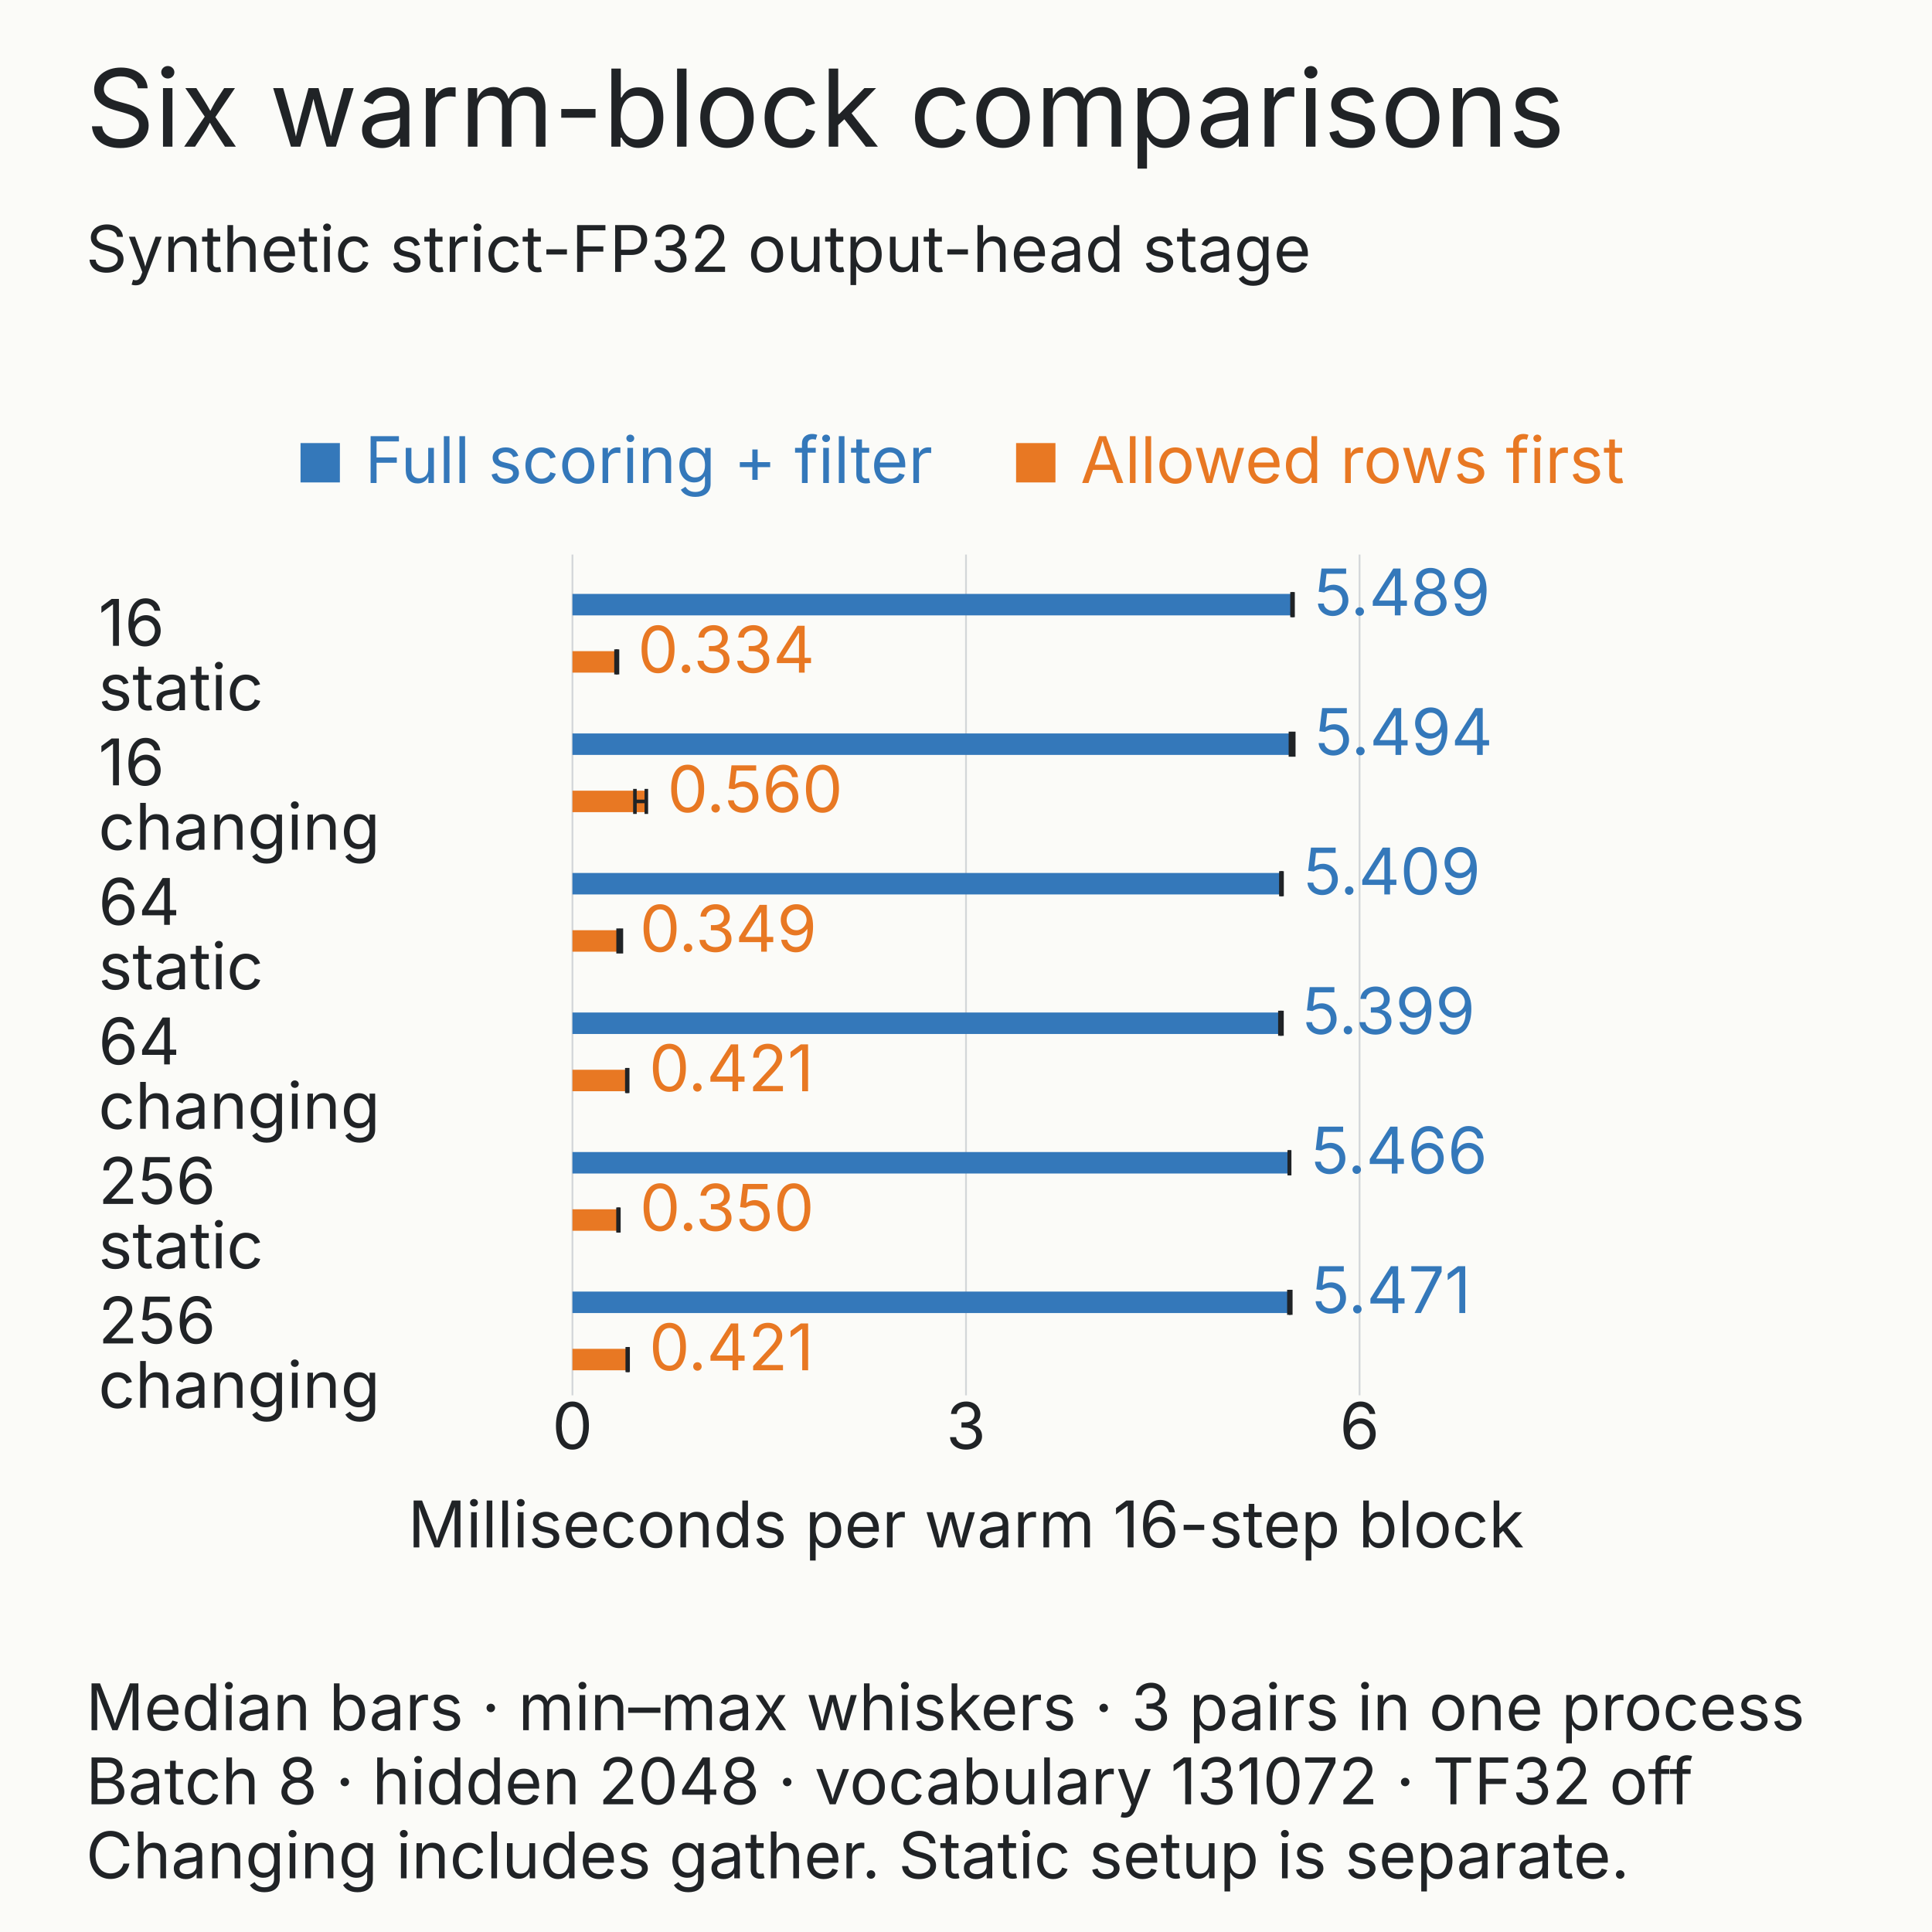
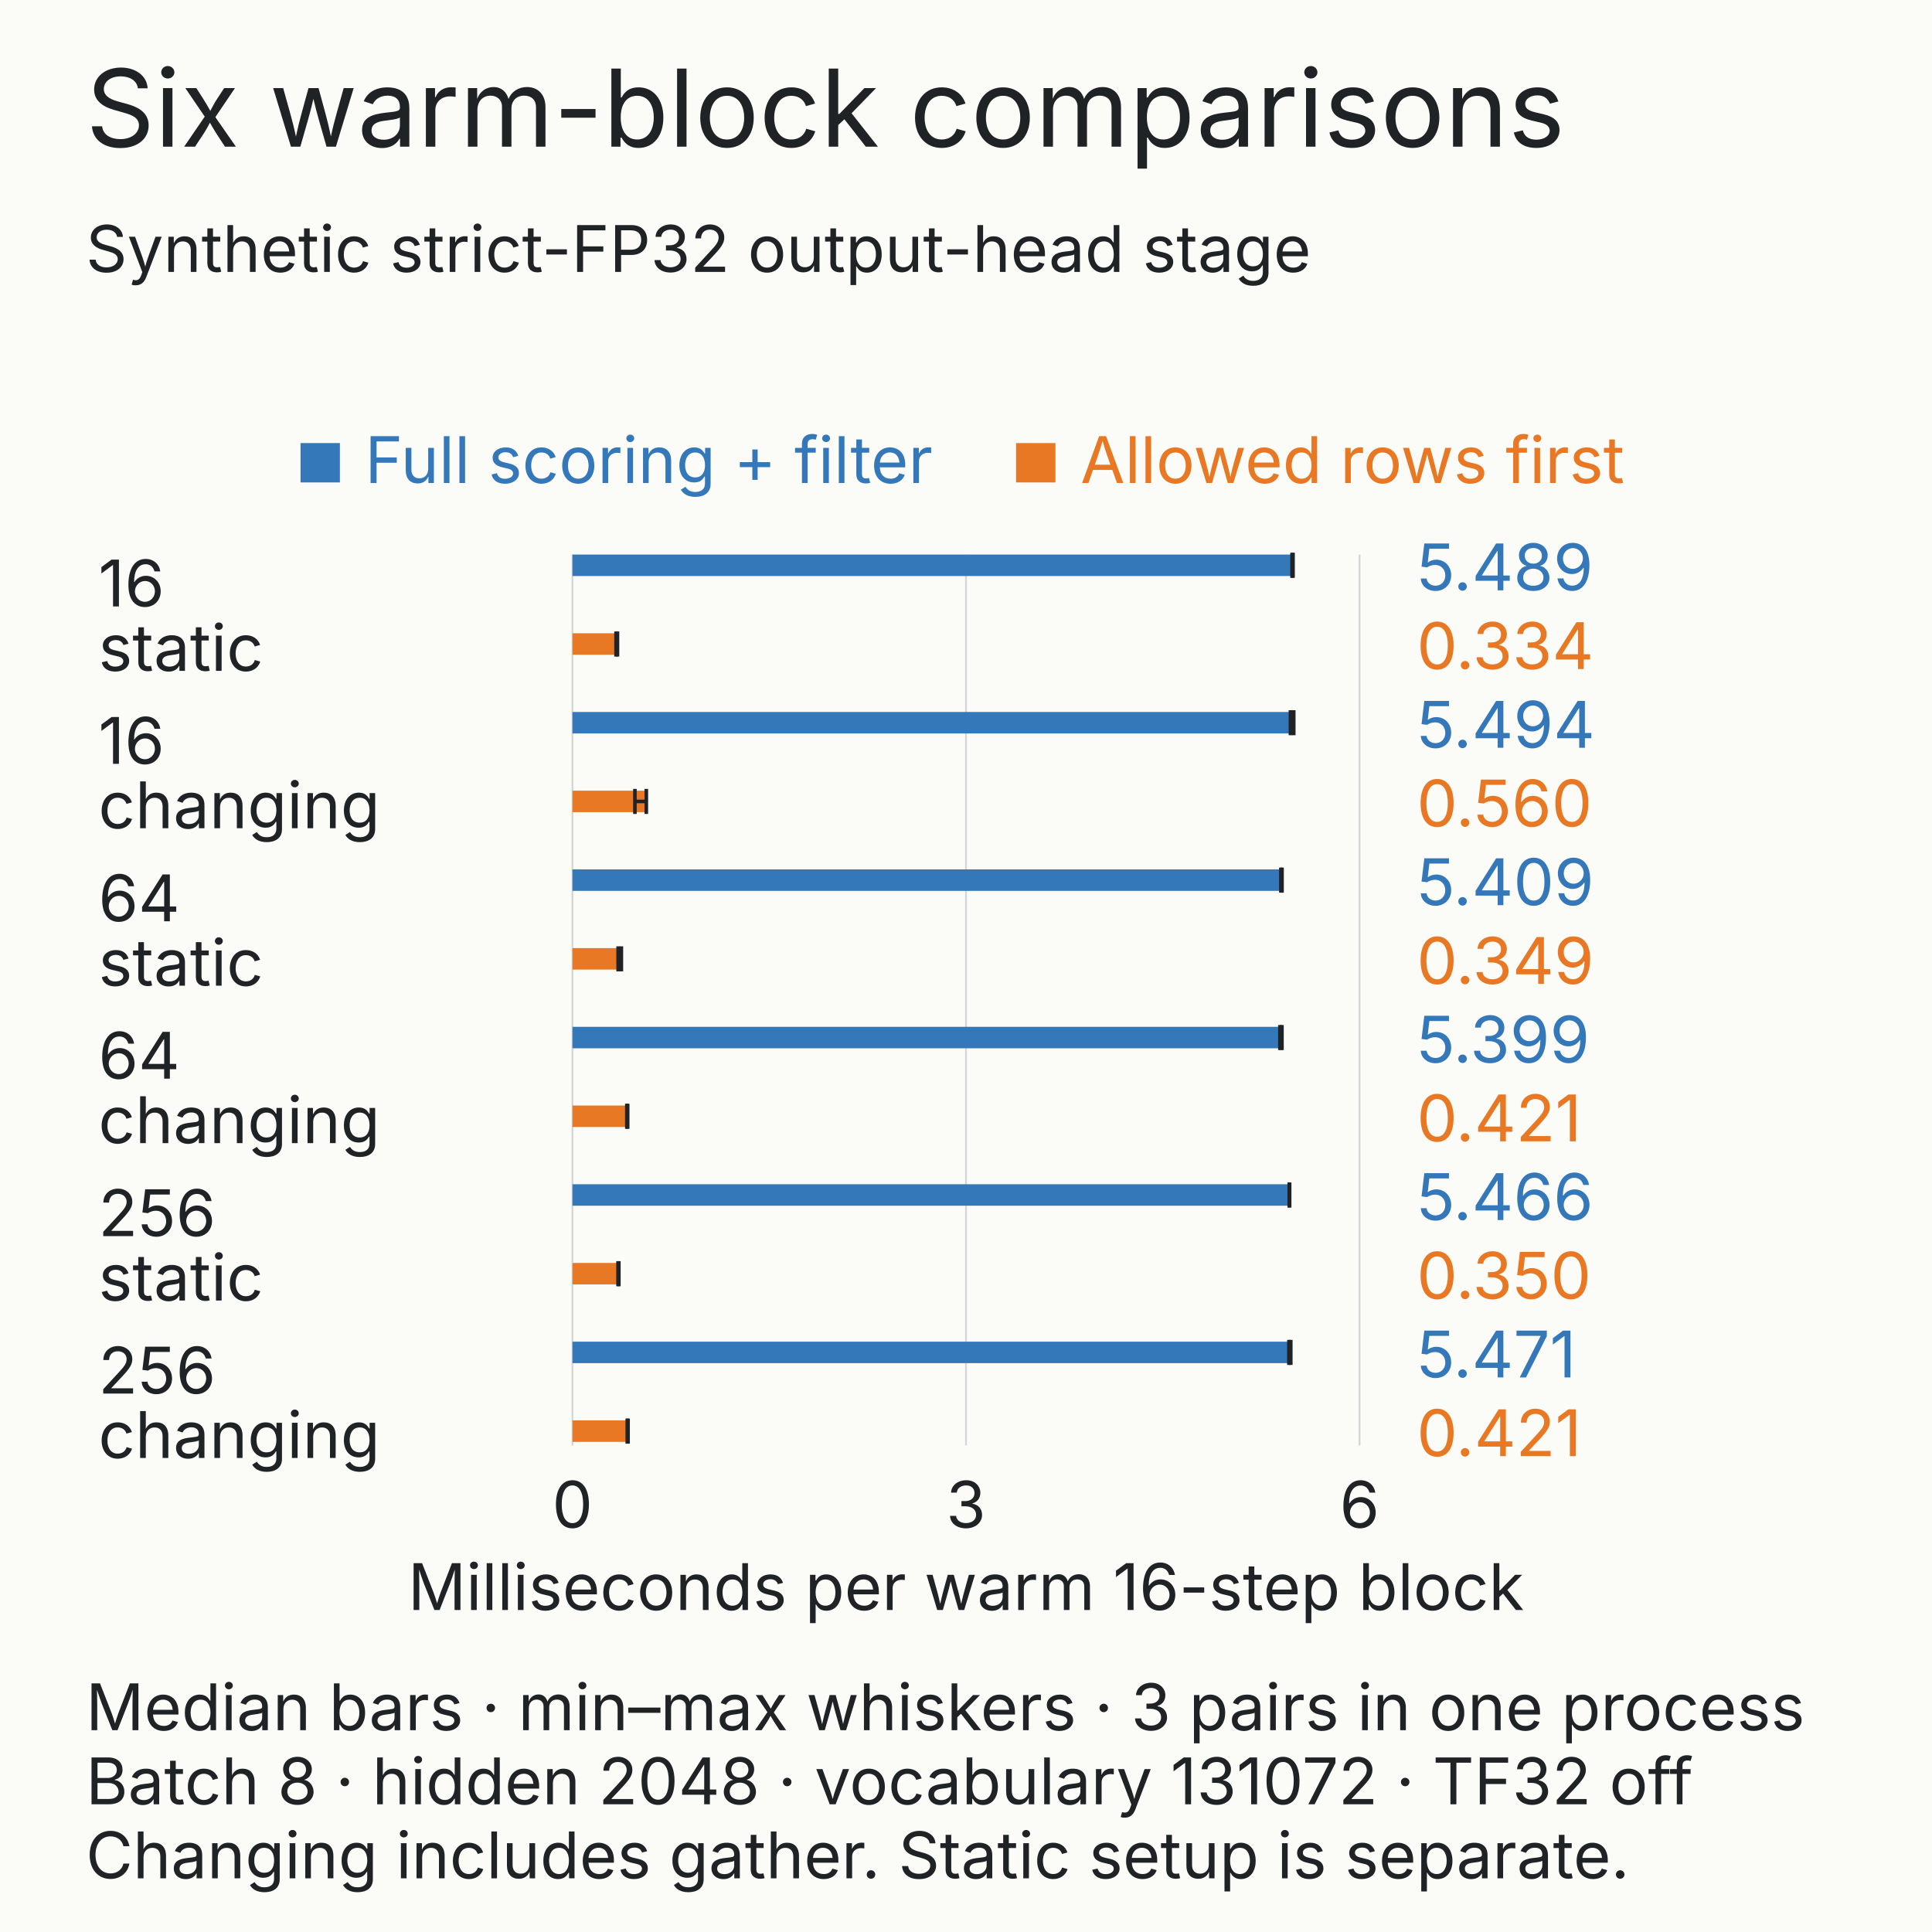
<svg xmlns="http://www.w3.org/2000/svg" width="1080" height="1080" viewBox="0 0 1080 1080">
  <rect width="100%" height="100%" fill="#FBFBF8" />
  <defs>
    <marker id="arrow" viewBox="0 0 12 12" refX="10" refY="6" markerWidth="5" markerHeight="5" orient="auto">
      <path d="M2 2 L10 6 L2 10" fill="none" stroke="context-stroke" stroke-width="2" />
    </marker>
  </defs>
  <text x="48" y="82.0" font-family="Inter" font-size="60" font-weight="400" font-style="normal" fill="#202326" text-anchor="start">Six warm-block comparisons</text>
  <text x="48" y="152.0" font-family="Inter" font-size="36" font-weight="400" font-style="normal" fill="#202326" text-anchor="start">Synthetic strict-FP32 output-head stage</text>
  <rect data-role="legend-swatch" data-series="baseline" x="168.0" y="247.68" width="22" height="22" fill="#3478BA" />
  <text x="204.0" y="270.0" font-family="Inter" font-size="36" font-weight="400" font-style="normal" fill="#3478BA" text-anchor="start">Full scoring + filter</text>
  <rect data-role="legend-swatch" data-series="candidate" x="568.0" y="247.68" width="22" height="22" fill="#E87823" />
  <text x="604.0" y="270.0" font-family="Inter" font-size="36" font-weight="400" font-style="normal" fill="#E87823" text-anchor="start">Allowed rows first</text>
-   <line x1="320.0" y1="310" x2="320.0" y2="780" stroke="#D3D6D9" stroke-width="1" />
-   <text x="320.0" y="810.0" font-family="Inter" font-size="36" font-weight="400" font-style="normal" fill="#202326" text-anchor="middle">0</text>
-   <line x1="540.0" y1="310" x2="540.0" y2="780" stroke="#D3D6D9" stroke-width="1" />
-   <text x="540.0" y="810.0" font-family="Inter" font-size="36" font-weight="400" font-style="normal" fill="#202326" text-anchor="middle">3</text>
-   <line x1="760.0" y1="310" x2="760.0" y2="780" stroke="#D3D6D9" stroke-width="1" />
-   <text x="760.0" y="810.0" font-family="Inter" font-size="36" font-weight="400" font-style="normal" fill="#202326" text-anchor="middle">6</text>
-   <text x="55" y="361.0" font-family="Inter" font-size="36" font-weight="400" font-style="normal" fill="#202326" text-anchor="start">16</text>
-   <text x="55" y="397.0" font-family="Inter" font-size="36" font-weight="400" font-style="normal" fill="#202326" text-anchor="start">static</text>
-   <rect data-science="bar" data-series="baseline" data-mode="static" data-size="16" x="320" y="332" width="402.524" height="12" fill="#3478BA" />
-   <line x1="722.252" y1="338.0" x2="722.815" y2="338.0" stroke="#202326" stroke-width="2" />
-   <line x1="722.252" y1="331.0" x2="722.252" y2="345.0" stroke="#202326" stroke-width="2" />
-   <line x1="722.815" y1="331.0" x2="722.815" y2="345.0" stroke="#202326" stroke-width="2" />
-   <text x="734.524" y="344.0" font-family="Inter" font-size="36" font-weight="400" font-style="normal" fill="#3478BA" text-anchor="start">5.489</text>
-   <rect data-science="bar" data-series="candidate" data-mode="static" data-size="16" x="320" y="364" width="24.502" height="12" fill="#E87823" />
-   <line x1="344.358" y1="370.0" x2="345.174" y2="370.0" stroke="#202326" stroke-width="2" />
-   <line x1="344.358" y1="363.0" x2="344.358" y2="377.0" stroke="#202326" stroke-width="2" />
-   <line x1="345.174" y1="363.0" x2="345.174" y2="377.0" stroke="#202326" stroke-width="2" />
-   <text x="356.502" y="376.0" font-family="Inter" font-size="36" font-weight="400" font-style="normal" fill="#E87823" text-anchor="start">0.334</text>
-   <text x="55" y="439.0" font-family="Inter" font-size="36" font-weight="400" font-style="normal" fill="#202326" text-anchor="start">16</text>
-   <text x="55" y="475.0" font-family="Inter" font-size="36" font-weight="400" font-style="normal" fill="#202326" text-anchor="start">changing</text>
-   <rect data-science="bar" data-series="baseline" data-mode="changing" data-size="16" x="320" y="410" width="402.893" height="12" fill="#3478BA" />
-   <line x1="721.366" y1="416.0" x2="723.217" y2="416.0" stroke="#202326" stroke-width="2" />
-   <line x1="721.366" y1="409.0" x2="721.366" y2="423.0" stroke="#202326" stroke-width="2" />
-   <line x1="723.217" y1="409.0" x2="723.217" y2="423.0" stroke="#202326" stroke-width="2" />
-   <text x="734.893" y="422.0" font-family="Inter" font-size="36" font-weight="400" font-style="normal" fill="#3478BA" text-anchor="start">5.494</text>
+   <line x1="320.0" y1="310" x2="320.0" y2="808" stroke="#D3D6D9" stroke-width="1" />
+   <text x="320.0" y="854.0" font-family="Inter" font-size="36" font-weight="400" font-style="normal" fill="#202326" text-anchor="middle">0</text>
+   <line x1="540.0" y1="310" x2="540.0" y2="808" stroke="#D3D6D9" stroke-width="1" />
+   <text x="540.0" y="854.0" font-family="Inter" font-size="36" font-weight="400" font-style="normal" fill="#202326" text-anchor="middle">3</text>
+   <line x1="760.0" y1="310" x2="760.0" y2="808" stroke="#D3D6D9" stroke-width="1" />
+   <text x="760.0" y="854.0" font-family="Inter" font-size="36" font-weight="400" font-style="normal" fill="#202326" text-anchor="middle">6</text>
+   <text x="55" y="339.0" font-family="Inter" font-size="36" font-weight="400" font-style="normal" fill="#202326" text-anchor="start">16</text>
+   <text x="55" y="375.0" font-family="Inter" font-size="36" font-weight="400" font-style="normal" fill="#202326" text-anchor="start">static</text>
+   <rect data-science="bar" data-series="baseline" data-mode="static" data-size="16" x="320" y="310" width="402.524" height="12" fill="#3478BA" />
+   <line x1="722.252" y1="316.0" x2="722.815" y2="316.0" stroke="#202326" stroke-width="2" />
+   <line x1="722.252" y1="309.0" x2="722.252" y2="323.0" stroke="#202326" stroke-width="2" />
+   <line x1="722.815" y1="309.0" x2="722.815" y2="323.0" stroke="#202326" stroke-width="2" />
+   <text x="792" y="330.0" font-family="Inter" font-size="36" font-weight="400" font-style="normal" fill="#3478BA" text-anchor="start">5.489</text>
+   <rect data-science="bar" data-series="candidate" data-mode="static" data-size="16" x="320" y="354" width="24.502" height="12" fill="#E87823" />
+   <line x1="344.358" y1="360.0" x2="345.174" y2="360.0" stroke="#202326" stroke-width="2" />
+   <line x1="344.358" y1="353.0" x2="344.358" y2="367.0" stroke="#202326" stroke-width="2" />
+   <line x1="345.174" y1="353.0" x2="345.174" y2="367.0" stroke="#202326" stroke-width="2" />
+   <text x="792" y="374.0" font-family="Inter" font-size="36" font-weight="400" font-style="normal" fill="#E87823" text-anchor="start">0.334</text>
+   <text x="55" y="427.0" font-family="Inter" font-size="36" font-weight="400" font-style="normal" fill="#202326" text-anchor="start">16</text>
+   <text x="55" y="463.0" font-family="Inter" font-size="36" font-weight="400" font-style="normal" fill="#202326" text-anchor="start">changing</text>
+   <rect data-science="bar" data-series="baseline" data-mode="changing" data-size="16" x="320" y="398" width="402.893" height="12" fill="#3478BA" />
+   <line x1="721.366" y1="404.0" x2="723.217" y2="404.0" stroke="#202326" stroke-width="2" />
+   <line x1="721.366" y1="397.0" x2="721.366" y2="411.0" stroke="#202326" stroke-width="2" />
+   <line x1="723.217" y1="397.0" x2="723.217" y2="411.0" stroke="#202326" stroke-width="2" />
+   <text x="792" y="418.0" font-family="Inter" font-size="36" font-weight="400" font-style="normal" fill="#3478BA" text-anchor="start">5.494</text>
  <rect data-science="bar" data-series="candidate" data-mode="changing" data-size="16" x="320" y="442" width="41.061" height="12" fill="#E87823" />
  <line x1="354.927" y1="448.0" x2="361.301" y2="448.0" stroke="#202326" stroke-width="2" />
  <line x1="354.927" y1="441.0" x2="354.927" y2="455.0" stroke="#202326" stroke-width="2" />
  <line x1="361.301" y1="441.0" x2="361.301" y2="455.0" stroke="#202326" stroke-width="2" />
-   <text x="373.061" y="454.0" font-family="Inter" font-size="36" font-weight="400" font-style="normal" fill="#E87823" text-anchor="start">0.560</text>
-   <text x="55" y="517.0" font-family="Inter" font-size="36" font-weight="400" font-style="normal" fill="#202326" text-anchor="start">64</text>
-   <text x="55" y="553.0" font-family="Inter" font-size="36" font-weight="400" font-style="normal" fill="#202326" text-anchor="start">static</text>
-   <rect data-science="bar" data-series="baseline" data-mode="static" data-size="64" x="320" y="488" width="396.642" height="12" fill="#3478BA" />
-   <line x1="716.023" y1="494.0" x2="716.664" y2="494.0" stroke="#202326" stroke-width="2" />
-   <line x1="716.023" y1="487.0" x2="716.023" y2="501.0" stroke="#202326" stroke-width="2" />
-   <line x1="716.664" y1="487.0" x2="716.664" y2="501.0" stroke="#202326" stroke-width="2" />
-   <text x="728.642" y="500.0" font-family="Inter" font-size="36" font-weight="400" font-style="normal" fill="#3478BA" text-anchor="start">5.409</text>
-   <rect data-science="bar" data-series="candidate" data-mode="static" data-size="64" x="320" y="520" width="25.617" height="12" fill="#E87823" />
-   <line x1="345.534" y1="526.0" x2="347.346" y2="526.0" stroke="#202326" stroke-width="2" />
-   <line x1="345.534" y1="519.0" x2="345.534" y2="533.0" stroke="#202326" stroke-width="2" />
-   <line x1="347.346" y1="519.0" x2="347.346" y2="533.0" stroke="#202326" stroke-width="2" />
-   <text x="357.617" y="532.0" font-family="Inter" font-size="36" font-weight="400" font-style="normal" fill="#E87823" text-anchor="start">0.349</text>
-   <text x="55" y="595.0" font-family="Inter" font-size="36" font-weight="400" font-style="normal" fill="#202326" text-anchor="start">64</text>
-   <text x="55" y="631.0" font-family="Inter" font-size="36" font-weight="400" font-style="normal" fill="#202326" text-anchor="start">changing</text>
-   <rect data-science="bar" data-series="baseline" data-mode="changing" data-size="64" x="320" y="566" width="395.945" height="12" fill="#3478BA" />
-   <line x1="715.481" y1="572.0" x2="716.622" y2="572.0" stroke="#202326" stroke-width="2" />
-   <line x1="715.481" y1="565.0" x2="715.481" y2="579.0" stroke="#202326" stroke-width="2" />
-   <line x1="716.622" y1="565.0" x2="716.622" y2="579.0" stroke="#202326" stroke-width="2" />
-   <text x="727.945" y="578.0" font-family="Inter" font-size="36" font-weight="400" font-style="normal" fill="#3478BA" text-anchor="start">5.399</text>
-   <rect data-science="bar" data-series="candidate" data-mode="changing" data-size="64" x="320" y="598" width="30.842" height="12" fill="#E87823" />
-   <line x1="350.403" y1="604.0" x2="350.88" y2="604.0" stroke="#202326" stroke-width="2" />
-   <line x1="350.403" y1="597.0" x2="350.403" y2="611.0" stroke="#202326" stroke-width="2" />
-   <line x1="350.88" y1="597.0" x2="350.88" y2="611.0" stroke="#202326" stroke-width="2" />
-   <text x="362.842" y="610.0" font-family="Inter" font-size="36" font-weight="400" font-style="normal" fill="#E87823" text-anchor="start">0.421</text>
-   <text x="55" y="673.0" font-family="Inter" font-size="36" font-weight="400" font-style="normal" fill="#202326" text-anchor="start">256</text>
-   <text x="55" y="709.0" font-family="Inter" font-size="36" font-weight="400" font-style="normal" fill="#202326" text-anchor="start">static</text>
-   <rect data-science="bar" data-series="baseline" data-mode="static" data-size="256" x="320" y="644" width="400.838" height="12" fill="#3478BA" />
-   <line x1="720.689" y1="650.0" x2="720.915" y2="650.0" stroke="#202326" stroke-width="2" />
-   <line x1="720.689" y1="643.0" x2="720.689" y2="657.0" stroke="#202326" stroke-width="2" />
-   <line x1="720.915" y1="643.0" x2="720.915" y2="657.0" stroke="#202326" stroke-width="2" />
-   <text x="732.838" y="656.0" font-family="Inter" font-size="36" font-weight="400" font-style="normal" fill="#3478BA" text-anchor="start">5.466</text>
-   <rect data-science="bar" data-series="candidate" data-mode="static" data-size="256" x="320" y="676" width="25.635" height="12" fill="#E87823" />
-   <line x1="345.486" y1="682.0" x2="345.951" y2="682.0" stroke="#202326" stroke-width="2" />
-   <line x1="345.486" y1="675.0" x2="345.486" y2="689.0" stroke="#202326" stroke-width="2" />
-   <line x1="345.951" y1="675.0" x2="345.951" y2="689.0" stroke="#202326" stroke-width="2" />
-   <text x="357.635" y="688.0" font-family="Inter" font-size="36" font-weight="400" font-style="normal" fill="#E87823" text-anchor="start">0.350</text>
-   <text x="55" y="751.0" font-family="Inter" font-size="36" font-weight="400" font-style="normal" fill="#202326" text-anchor="start">256</text>
-   <text x="55" y="787.0" font-family="Inter" font-size="36" font-weight="400" font-style="normal" fill="#202326" text-anchor="start">changing</text>
-   <rect data-science="bar" data-series="baseline" data-mode="changing" data-size="256" x="320" y="722" width="401.198" height="12" fill="#3478BA" />
-   <line x1="720.508" y1="728.0" x2="721.553" y2="728.0" stroke="#202326" stroke-width="2" />
-   <line x1="720.508" y1="721.0" x2="720.508" y2="735.0" stroke="#202326" stroke-width="2" />
-   <line x1="721.553" y1="721.0" x2="721.553" y2="735.0" stroke="#202326" stroke-width="2" />
-   <text x="733.198" y="734.0" font-family="Inter" font-size="36" font-weight="400" font-style="normal" fill="#3478BA" text-anchor="start">5.471</text>
-   <rect data-science="bar" data-series="candidate" data-mode="changing" data-size="256" x="320" y="754" width="30.88" height="12" fill="#E87823" />
-   <line x1="350.651" y1="760.0" x2="351.101" y2="760.0" stroke="#202326" stroke-width="2" />
-   <line x1="350.651" y1="753.0" x2="350.651" y2="767.0" stroke="#202326" stroke-width="2" />
-   <line x1="351.101" y1="753.0" x2="351.101" y2="767.0" stroke="#202326" stroke-width="2" />
-   <text x="362.88" y="766.0" font-family="Inter" font-size="36" font-weight="400" font-style="normal" fill="#E87823" text-anchor="start">0.421</text>
-   <text x="540" y="865.0" font-family="Inter" font-size="36" font-weight="400" font-style="normal" fill="#202326" text-anchor="middle">Milliseconds per warm 16-step block</text>
+   <text x="792" y="462.0" font-family="Inter" font-size="36" font-weight="400" font-style="normal" fill="#E87823" text-anchor="start">0.560</text>
+   <text x="55" y="515.0" font-family="Inter" font-size="36" font-weight="400" font-style="normal" fill="#202326" text-anchor="start">64</text>
+   <text x="55" y="551.0" font-family="Inter" font-size="36" font-weight="400" font-style="normal" fill="#202326" text-anchor="start">static</text>
+   <rect data-science="bar" data-series="baseline" data-mode="static" data-size="64" x="320" y="486" width="396.642" height="12" fill="#3478BA" />
+   <line x1="716.023" y1="492.0" x2="716.664" y2="492.0" stroke="#202326" stroke-width="2" />
+   <line x1="716.023" y1="485.0" x2="716.023" y2="499.0" stroke="#202326" stroke-width="2" />
+   <line x1="716.664" y1="485.0" x2="716.664" y2="499.0" stroke="#202326" stroke-width="2" />
+   <text x="792" y="506.0" font-family="Inter" font-size="36" font-weight="400" font-style="normal" fill="#3478BA" text-anchor="start">5.409</text>
+   <rect data-science="bar" data-series="candidate" data-mode="static" data-size="64" x="320" y="530" width="25.617" height="12" fill="#E87823" />
+   <line x1="345.534" y1="536.0" x2="347.346" y2="536.0" stroke="#202326" stroke-width="2" />
+   <line x1="345.534" y1="529.0" x2="345.534" y2="543.0" stroke="#202326" stroke-width="2" />
+   <line x1="347.346" y1="529.0" x2="347.346" y2="543.0" stroke="#202326" stroke-width="2" />
+   <text x="792" y="550.0" font-family="Inter" font-size="36" font-weight="400" font-style="normal" fill="#E87823" text-anchor="start">0.349</text>
+   <text x="55" y="603.0" font-family="Inter" font-size="36" font-weight="400" font-style="normal" fill="#202326" text-anchor="start">64</text>
+   <text x="55" y="639.0" font-family="Inter" font-size="36" font-weight="400" font-style="normal" fill="#202326" text-anchor="start">changing</text>
+   <rect data-science="bar" data-series="baseline" data-mode="changing" data-size="64" x="320" y="574" width="395.945" height="12" fill="#3478BA" />
+   <line x1="715.481" y1="580.0" x2="716.622" y2="580.0" stroke="#202326" stroke-width="2" />
+   <line x1="715.481" y1="573.0" x2="715.481" y2="587.0" stroke="#202326" stroke-width="2" />
+   <line x1="716.622" y1="573.0" x2="716.622" y2="587.0" stroke="#202326" stroke-width="2" />
+   <text x="792" y="594.0" font-family="Inter" font-size="36" font-weight="400" font-style="normal" fill="#3478BA" text-anchor="start">5.399</text>
+   <rect data-science="bar" data-series="candidate" data-mode="changing" data-size="64" x="320" y="618" width="30.842" height="12" fill="#E87823" />
+   <line x1="350.403" y1="624.0" x2="350.88" y2="624.0" stroke="#202326" stroke-width="2" />
+   <line x1="350.403" y1="617.0" x2="350.403" y2="631.0" stroke="#202326" stroke-width="2" />
+   <line x1="350.88" y1="617.0" x2="350.88" y2="631.0" stroke="#202326" stroke-width="2" />
+   <text x="792" y="638.0" font-family="Inter" font-size="36" font-weight="400" font-style="normal" fill="#E87823" text-anchor="start">0.421</text>
+   <text x="55" y="691.0" font-family="Inter" font-size="36" font-weight="400" font-style="normal" fill="#202326" text-anchor="start">256</text>
+   <text x="55" y="727.0" font-family="Inter" font-size="36" font-weight="400" font-style="normal" fill="#202326" text-anchor="start">static</text>
+   <rect data-science="bar" data-series="baseline" data-mode="static" data-size="256" x="320" y="662" width="400.838" height="12" fill="#3478BA" />
+   <line x1="720.689" y1="668.0" x2="720.915" y2="668.0" stroke="#202326" stroke-width="2" />
+   <line x1="720.689" y1="661.0" x2="720.689" y2="675.0" stroke="#202326" stroke-width="2" />
+   <line x1="720.915" y1="661.0" x2="720.915" y2="675.0" stroke="#202326" stroke-width="2" />
+   <text x="792" y="682.0" font-family="Inter" font-size="36" font-weight="400" font-style="normal" fill="#3478BA" text-anchor="start">5.466</text>
+   <rect data-science="bar" data-series="candidate" data-mode="static" data-size="256" x="320" y="706" width="25.635" height="12" fill="#E87823" />
+   <line x1="345.486" y1="712.0" x2="345.951" y2="712.0" stroke="#202326" stroke-width="2" />
+   <line x1="345.486" y1="705.0" x2="345.486" y2="719.0" stroke="#202326" stroke-width="2" />
+   <line x1="345.951" y1="705.0" x2="345.951" y2="719.0" stroke="#202326" stroke-width="2" />
+   <text x="792" y="726.0" font-family="Inter" font-size="36" font-weight="400" font-style="normal" fill="#E87823" text-anchor="start">0.350</text>
+   <text x="55" y="779.0" font-family="Inter" font-size="36" font-weight="400" font-style="normal" fill="#202326" text-anchor="start">256</text>
+   <text x="55" y="815.0" font-family="Inter" font-size="36" font-weight="400" font-style="normal" fill="#202326" text-anchor="start">changing</text>
+   <rect data-science="bar" data-series="baseline" data-mode="changing" data-size="256" x="320" y="750" width="401.198" height="12" fill="#3478BA" />
+   <line x1="720.508" y1="756.0" x2="721.553" y2="756.0" stroke="#202326" stroke-width="2" />
+   <line x1="720.508" y1="749.0" x2="720.508" y2="763.0" stroke="#202326" stroke-width="2" />
+   <line x1="721.553" y1="749.0" x2="721.553" y2="763.0" stroke="#202326" stroke-width="2" />
+   <text x="792" y="770.0" font-family="Inter" font-size="36" font-weight="400" font-style="normal" fill="#3478BA" text-anchor="start">5.471</text>
+   <rect data-science="bar" data-series="candidate" data-mode="changing" data-size="256" x="320" y="794" width="30.88" height="12" fill="#E87823" />
+   <line x1="350.651" y1="800.0" x2="351.101" y2="800.0" stroke="#202326" stroke-width="2" />
+   <line x1="350.651" y1="793.0" x2="350.651" y2="807.0" stroke="#202326" stroke-width="2" />
+   <line x1="351.101" y1="793.0" x2="351.101" y2="807.0" stroke="#202326" stroke-width="2" />
+   <text x="792" y="814.0" font-family="Inter" font-size="36" font-weight="400" font-style="normal" fill="#E87823" text-anchor="start">0.421</text>
+   <text x="540" y="900.0" font-family="Inter" font-size="36" font-weight="400" font-style="normal" fill="#202326" text-anchor="middle">Milliseconds per warm 16-step block</text>
  <text x="48" y="967.2" font-family="Inter" font-size="36" font-weight="400" font-style="normal" fill="#202326" text-anchor="start">Median bars · min–max whiskers · 3 pairs in one process</text>
  <text x="48" y="1008.6" font-family="Inter" font-size="36" font-weight="400" font-style="normal" fill="#202326" text-anchor="start">Batch 8 · hidden 2048 · vocabulary 131072 · TF32 off</text>
  <text x="48" y="1050.0" font-family="Inter" font-size="36" font-weight="400" font-style="normal" fill="#202326" text-anchor="start">Changing includes gather. Static setup is separate.</text>
</svg>
